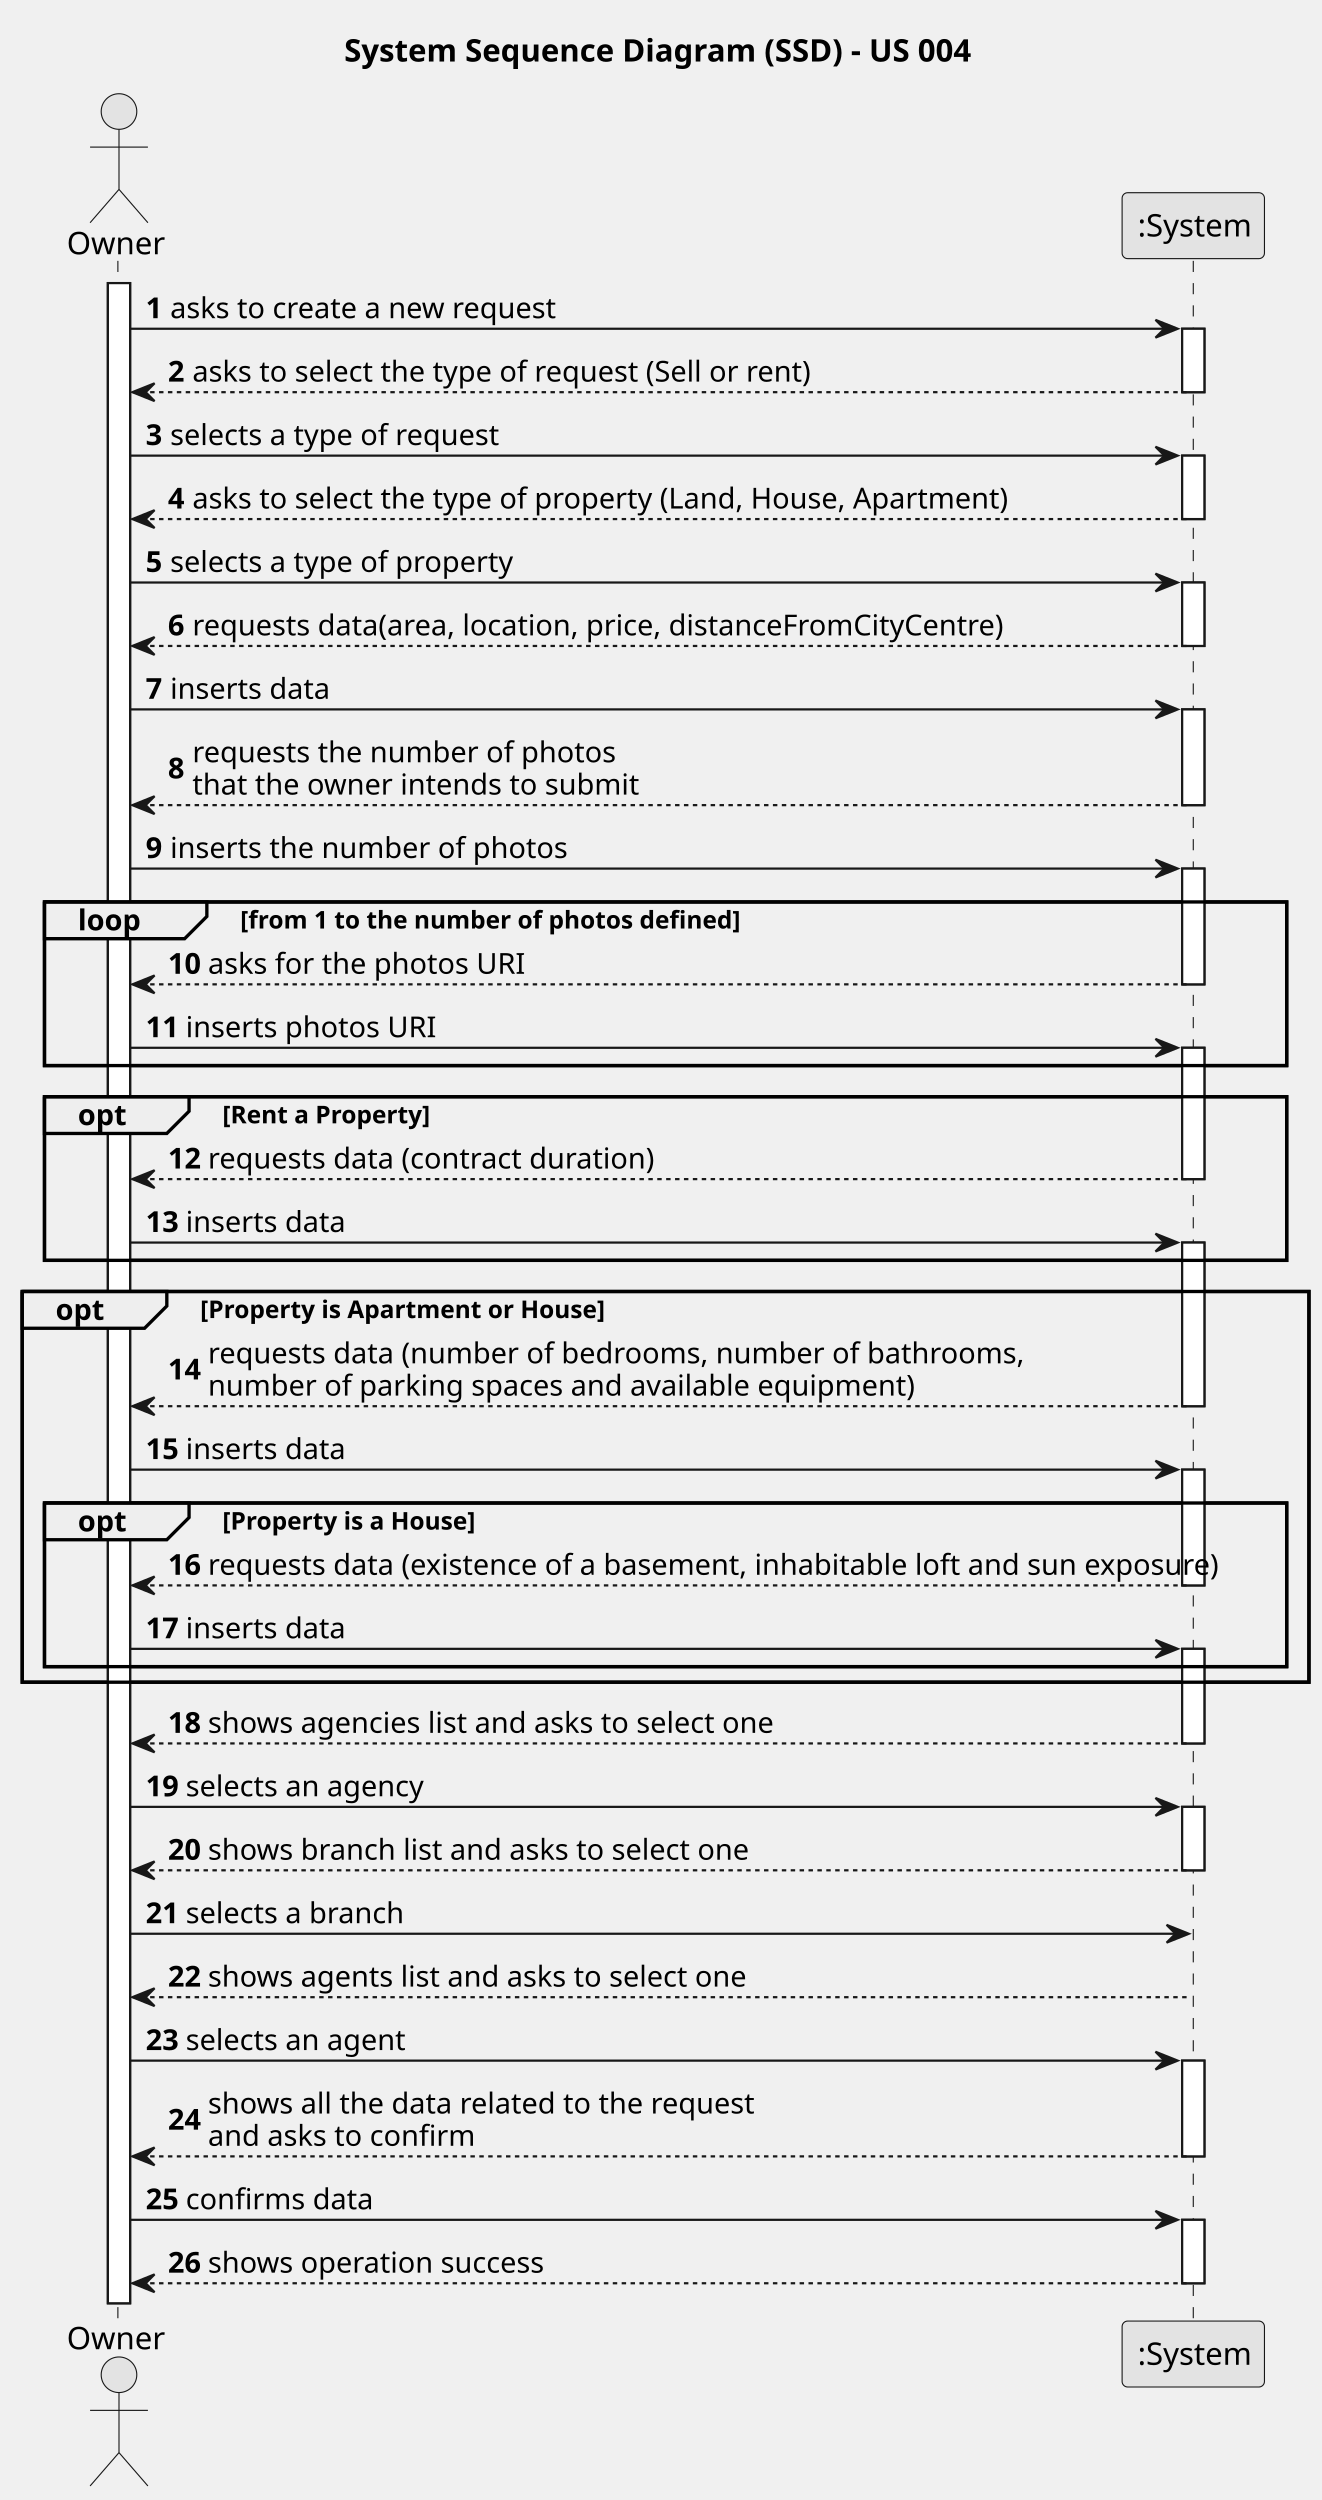
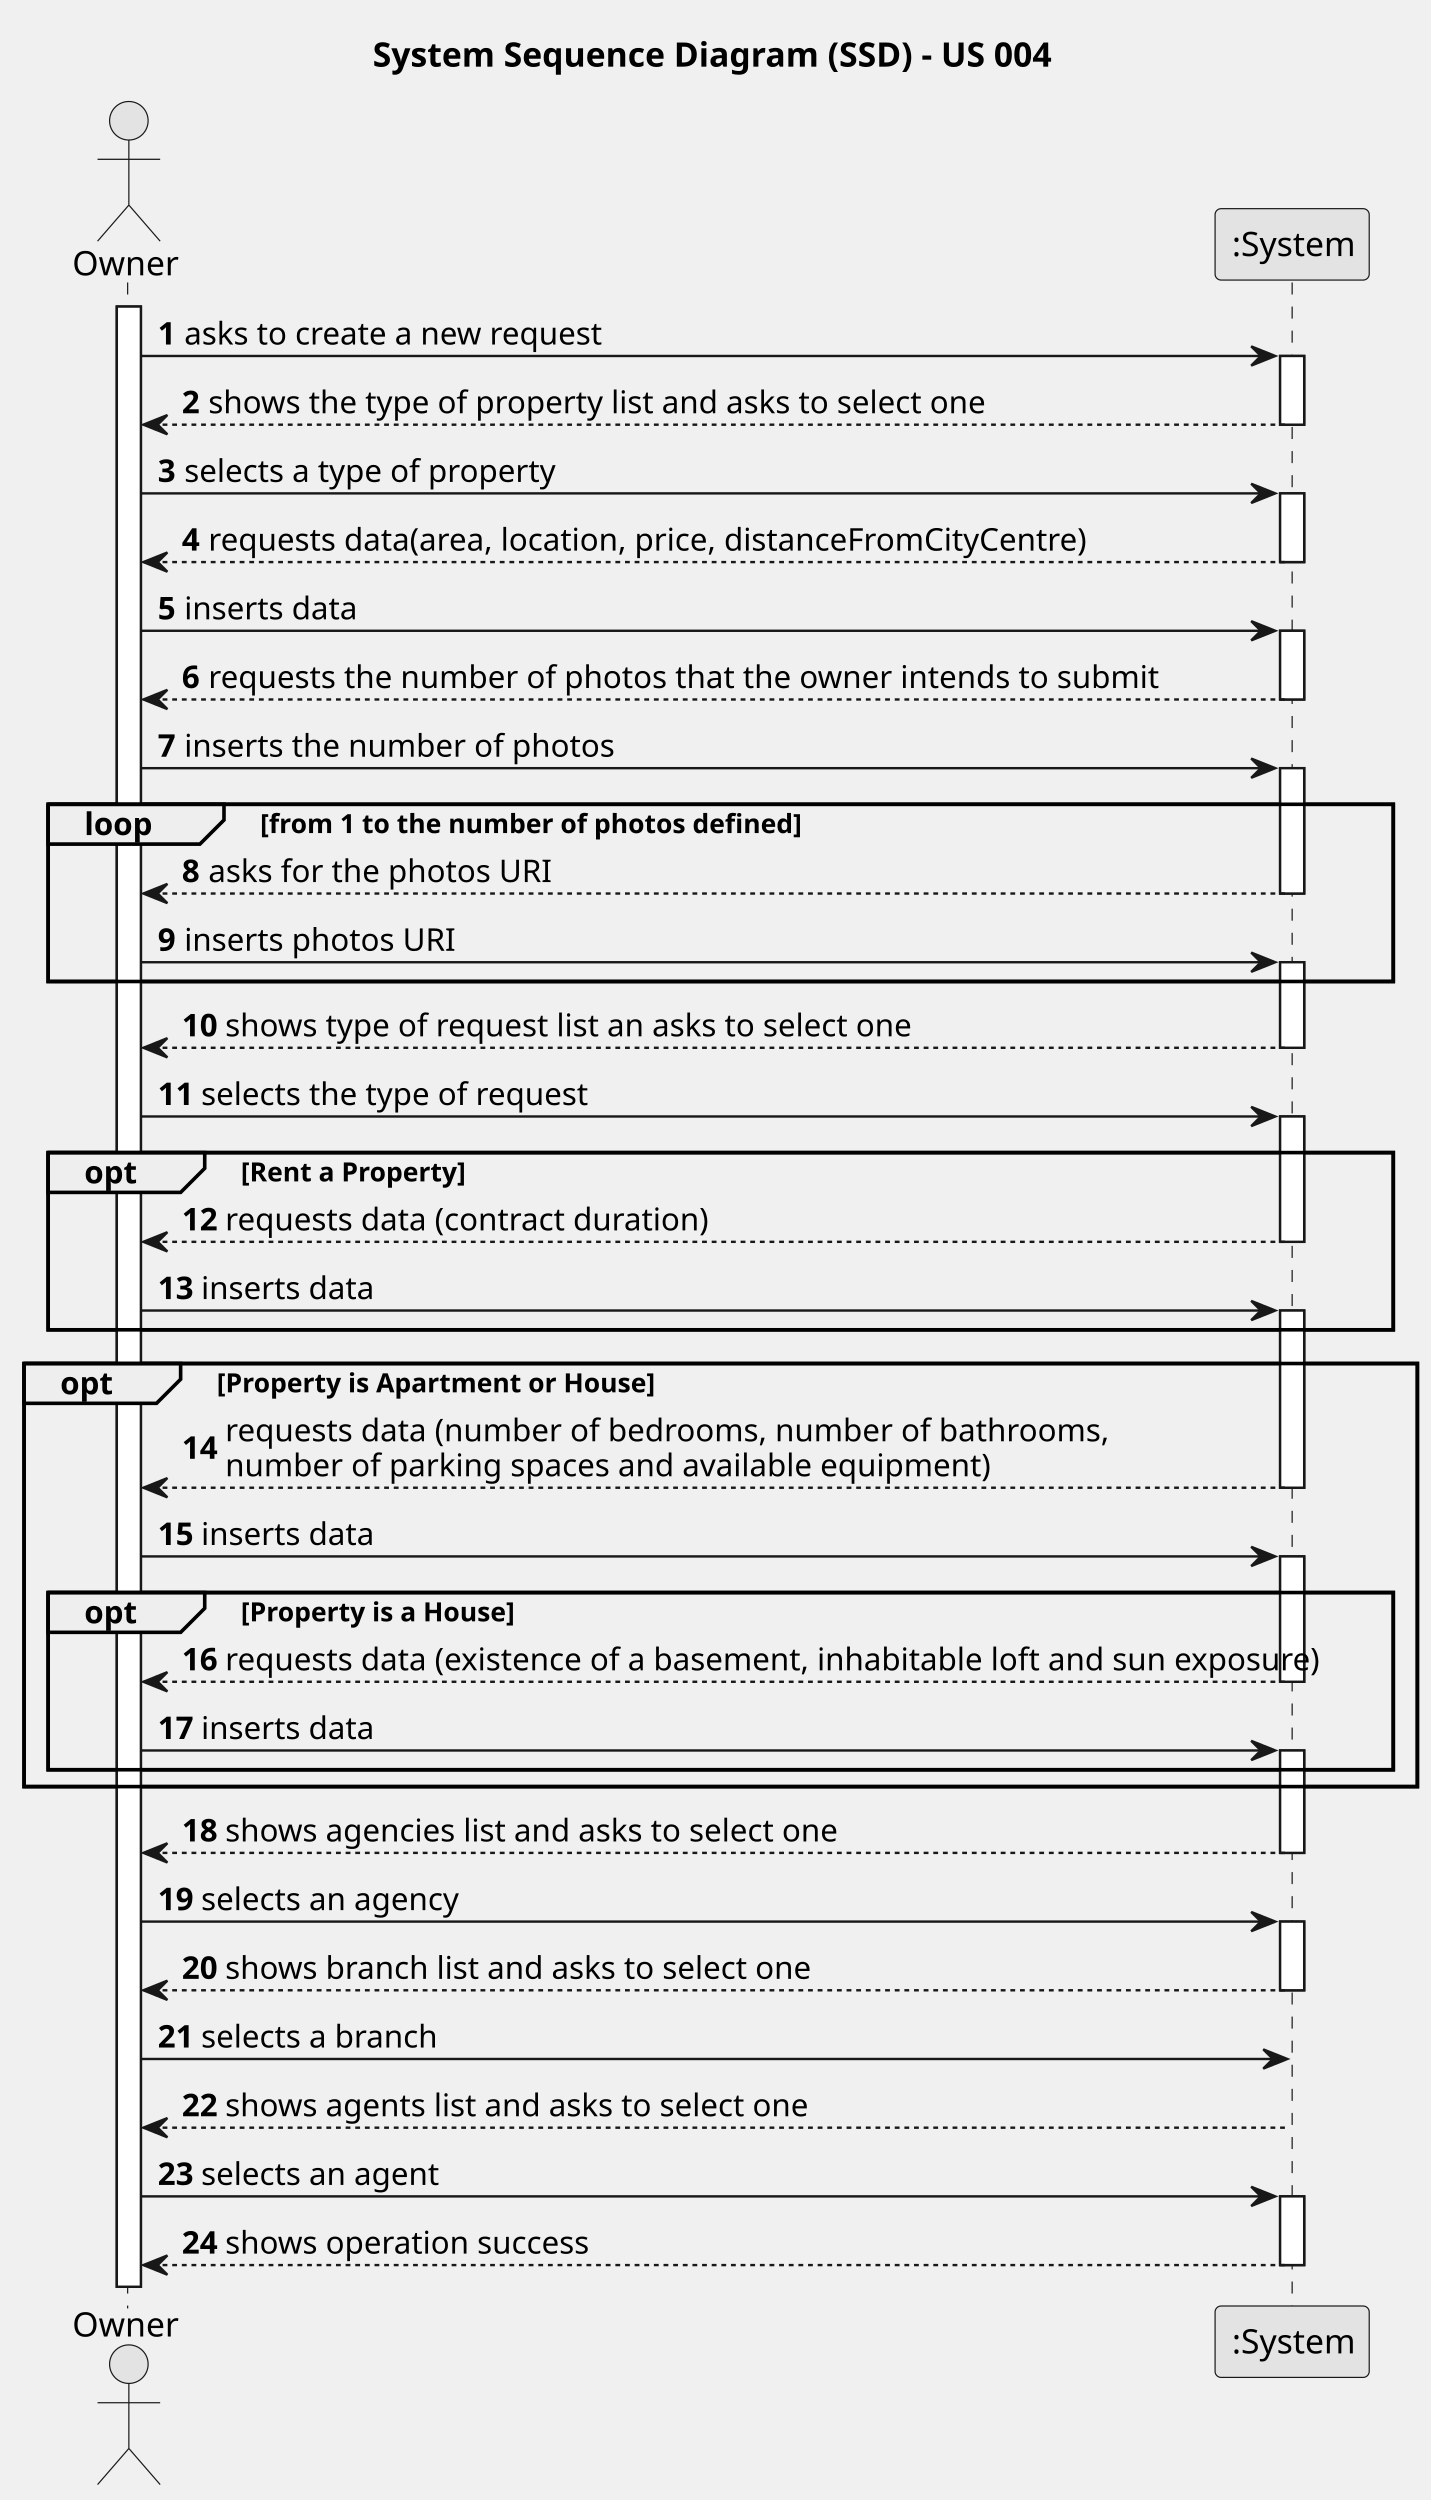
- <svg xmlns="http://www.w3.org/2000/svg" contentStyleType="text/css" height="1124px" preserveAspectRatio="none" style="width:594px;height:1124px;background:#FFFFFF;" version="1.1" viewBox="0 0 594 1124" width="594px" zoomAndPan="magnify">
+ <svg xmlns="http://www.w3.org/2000/svg" contentStyleType="text/css" height="1038px" preserveAspectRatio="none" style="width:594px;height:1038px;background:#FFFFFF;" version="1.1" viewBox="0 0 594 1038" width="594px" zoomAndPan="magnify">
  <defs />
  <g>
    <text fill="#000000" font-family="sans-serif" font-size="14" font-weight="bold" lengthAdjust="spacing" textLength="288" x="154.75" y="27.674">System Sequence Diagram (SSD) - US 004</text>
-     <rect fill="#FFFFFF" height="908.273" style="stroke:#181818;stroke-width:1.0;" width="10" x="48.5" y="127.281" />
+     <rect fill="#FFFFFF" height="822.18" style="stroke:#181818;stroke-width:1.0;" width="10" x="48.5" y="127.281" />
    <rect fill="#FFFFFF" height="28.523" style="stroke:#181818;stroke-width:1.0;" width="10" x="531.5" y="147.805" />
    <rect fill="#FFFFFF" height="28.523" style="stroke:#181818;stroke-width:1.0;" width="10" x="531.5" y="204.852" />
    <rect fill="#FFFFFF" height="28.523" style="stroke:#181818;stroke-width:1.0;" width="10" x="531.5" y="261.898" />
-     <rect fill="#FFFFFF" height="43.047" style="stroke:#181818;stroke-width:1.0;" width="10" x="531.5" y="318.945" />
-     <rect fill="#FFFFFF" height="52.047" style="stroke:#181818;stroke-width:1.0;" width="10" x="531.5" y="390.516" />
-     <rect fill="#FFFFFF" height="59.047" style="stroke:#181818;stroke-width:1.0;" width="10" x="531.5" y="471.086" />
-     <rect fill="#FFFFFF" height="73.57" style="stroke:#181818;stroke-width:1.0;" width="10" x="531.5" y="558.656" />
-     <rect fill="#FFFFFF" height="52.047" style="stroke:#181818;stroke-width:1.0;" width="10" x="531.5" y="660.75" />
-     <rect fill="#FFFFFF" height="42.523" style="stroke:#181818;stroke-width:1.0;" width="10" x="531.5" y="741.32" />
-     <rect fill="#FFFFFF" height="28.523" style="stroke:#181818;stroke-width:1.0;" width="10" x="531.5" y="812.367" />
-     <rect fill="#FFFFFF" height="43.047" style="stroke:#181818;stroke-width:1.0;" width="10" x="531.5" y="926.461" />
-     <rect fill="#FFFFFF" height="28.523" style="stroke:#181818;stroke-width:1.0;" width="10" x="531.5" y="998.031" />
-     <rect fill="none" height="73.57" style="stroke:#000000;stroke-width:1.5;" width="558.5" x="20" y="405.516" />
-     <rect fill="none" height="73.57" style="stroke:#000000;stroke-width:1.5;" width="558.5" x="20" y="493.086" />
-     <rect fill="none" height="175.664" style="stroke:#000000;stroke-width:1.5;" width="578.5" x="10" y="580.656" />
-     <rect fill="none" height="73.57" style="stroke:#000000;stroke-width:1.5;" width="558.5" x="20" y="675.75" />
-     <line style="stroke:#181818;stroke-width:0.5;stroke-dasharray:5.0,5.0;" x1="53" x2="53" y1="117.281" y2="1044.555" />
-     <line style="stroke:#181818;stroke-width:0.5;stroke-dasharray:5.0,5.0;" x1="536.5" x2="536.5" y1="117.281" y2="1044.555" />
+     <rect fill="#FFFFFF" height="52.047" style="stroke:#181818;stroke-width:1.0;" width="10" x="531.5" y="318.945" />
+     <rect fill="#FFFFFF" height="35.523" style="stroke:#181818;stroke-width:1.0;" width="10" x="531.5" y="399.516" />
+     <rect fill="#FFFFFF" height="52.047" style="stroke:#181818;stroke-width:1.0;" width="10" x="531.5" y="463.562" />
+     <rect fill="#FFFFFF" height="73.57" style="stroke:#181818;stroke-width:1.0;" width="10" x="531.5" y="544.133" />
+     <rect fill="#FFFFFF" height="52.047" style="stroke:#181818;stroke-width:1.0;" width="10" x="531.5" y="646.227" />
+     <rect fill="#FFFFFF" height="42.523" style="stroke:#181818;stroke-width:1.0;" width="10" x="531.5" y="726.797" />
+     <rect fill="#FFFFFF" height="28.523" style="stroke:#181818;stroke-width:1.0;" width="10" x="531.5" y="797.844" />
+     <rect fill="#FFFFFF" height="28.523" style="stroke:#181818;stroke-width:1.0;" width="10" x="531.5" y="911.938" />
+     <rect fill="none" height="73.57" style="stroke:#000000;stroke-width:1.5;" width="558.5" x="20" y="333.945" />
+     <rect fill="none" height="73.57" style="stroke:#000000;stroke-width:1.5;" width="558.5" x="20" y="478.562" />
+     <rect fill="none" height="175.664" style="stroke:#000000;stroke-width:1.5;" width="578.5" x="10" y="566.133" />
+     <rect fill="none" height="73.57" style="stroke:#000000;stroke-width:1.5;" width="558.5" x="20" y="661.227" />
+     <line style="stroke:#181818;stroke-width:0.5;stroke-dasharray:5.0,5.0;" x1="53" x2="53" y1="117.281" y2="958.461" />
+     <line style="stroke:#181818;stroke-width:0.5;stroke-dasharray:5.0,5.0;" x1="536.5" x2="536.5" y1="117.281" y2="958.461" />
    <text fill="#000000" font-family="sans-serif" font-size="14" lengthAdjust="spacing" textLength="41" x="30" y="114.314">Owner</text>
    <ellipse cx="53.5" cy="50.141" fill="#E3E3E3" rx="8" ry="8" style="stroke:#181818;stroke-width:0.5;" />
    <path d="M53.5,58.141 L53.5,85.141 M40.5,66.141 L66.5,66.141 M53.5,85.141 L40.5,100.141 M53.5,85.141 L66.5,100.141 " fill="none" style="stroke:#181818;stroke-width:0.5;" />
-     <text fill="#000000" font-family="sans-serif" font-size="14" lengthAdjust="spacing" textLength="41" x="30" y="1056.228">Owner</text>
-     <ellipse cx="53.5" cy="1067.695" fill="#E3E3E3" rx="8" ry="8" style="stroke:#181818;stroke-width:0.5;" />
-     <path d="M53.5,1075.695 L53.5,1102.695 M40.5,1083.695 L66.5,1083.695 M53.5,1102.695 L40.5,1117.695 M53.5,1102.695 L66.5,1117.695 " fill="none" style="stroke:#181818;stroke-width:0.5;" />
+     <text fill="#000000" font-family="sans-serif" font-size="14" lengthAdjust="spacing" textLength="41" x="30" y="970.135">Owner</text>
+     <ellipse cx="53.5" cy="981.602" fill="#E3E3E3" rx="8" ry="8" style="stroke:#181818;stroke-width:0.5;" />
+     <path d="M53.5,989.602 L53.5,1016.602 M40.5,997.602 L66.5,997.602 M53.5,1016.602 L40.5,1031.602 M53.5,1016.602 L66.5,1031.602 " fill="none" style="stroke:#181818;stroke-width:0.5;" />
    <rect fill="#E3E3E3" height="29.641" rx="2.5" ry="2.5" style="stroke:#181818;stroke-width:0.5;" width="64" x="504.5" y="86.641" />
    <text fill="#000000" font-family="sans-serif" font-size="14" lengthAdjust="spacing" textLength="50" x="511.5" y="106.314">:System</text>
-     <rect fill="#E3E3E3" height="29.641" rx="2.5" ry="2.5" style="stroke:#181818;stroke-width:0.5;" width="64" x="504.5" y="1043.555" />
-     <text fill="#000000" font-family="sans-serif" font-size="14" lengthAdjust="spacing" textLength="50" x="511.5" y="1063.228">:System</text>
-     <rect fill="#FFFFFF" height="908.273" style="stroke:#181818;stroke-width:1.0;" width="10" x="48.5" y="127.281" />
+     <rect fill="#E3E3E3" height="29.641" rx="2.5" ry="2.5" style="stroke:#181818;stroke-width:0.5;" width="64" x="504.5" y="957.461" />
+     <text fill="#000000" font-family="sans-serif" font-size="14" lengthAdjust="spacing" textLength="50" x="511.5" y="977.135">:System</text>
+     <rect fill="#FFFFFF" height="822.18" style="stroke:#181818;stroke-width:1.0;" width="10" x="48.5" y="127.281" />
    <rect fill="#FFFFFF" height="28.523" style="stroke:#181818;stroke-width:1.0;" width="10" x="531.5" y="147.805" />
    <rect fill="#FFFFFF" height="28.523" style="stroke:#181818;stroke-width:1.0;" width="10" x="531.5" y="204.852" />
    <rect fill="#FFFFFF" height="28.523" style="stroke:#181818;stroke-width:1.0;" width="10" x="531.5" y="261.898" />
-     <rect fill="#FFFFFF" height="43.047" style="stroke:#181818;stroke-width:1.0;" width="10" x="531.5" y="318.945" />
-     <rect fill="#FFFFFF" height="52.047" style="stroke:#181818;stroke-width:1.0;" width="10" x="531.5" y="390.516" />
-     <rect fill="#FFFFFF" height="59.047" style="stroke:#181818;stroke-width:1.0;" width="10" x="531.5" y="471.086" />
-     <rect fill="#FFFFFF" height="73.57" style="stroke:#181818;stroke-width:1.0;" width="10" x="531.5" y="558.656" />
-     <rect fill="#FFFFFF" height="52.047" style="stroke:#181818;stroke-width:1.0;" width="10" x="531.5" y="660.75" />
-     <rect fill="#FFFFFF" height="42.523" style="stroke:#181818;stroke-width:1.0;" width="10" x="531.5" y="741.32" />
-     <rect fill="#FFFFFF" height="28.523" style="stroke:#181818;stroke-width:1.0;" width="10" x="531.5" y="812.367" />
-     <rect fill="#FFFFFF" height="43.047" style="stroke:#181818;stroke-width:1.0;" width="10" x="531.5" y="926.461" />
-     <rect fill="#FFFFFF" height="28.523" style="stroke:#181818;stroke-width:1.0;" width="10" x="531.5" y="998.031" />
+     <rect fill="#FFFFFF" height="52.047" style="stroke:#181818;stroke-width:1.0;" width="10" x="531.5" y="318.945" />
+     <rect fill="#FFFFFF" height="35.523" style="stroke:#181818;stroke-width:1.0;" width="10" x="531.5" y="399.516" />
+     <rect fill="#FFFFFF" height="52.047" style="stroke:#181818;stroke-width:1.0;" width="10" x="531.5" y="463.562" />
+     <rect fill="#FFFFFF" height="73.57" style="stroke:#181818;stroke-width:1.0;" width="10" x="531.5" y="544.133" />
+     <rect fill="#FFFFFF" height="52.047" style="stroke:#181818;stroke-width:1.0;" width="10" x="531.5" y="646.227" />
+     <rect fill="#FFFFFF" height="42.523" style="stroke:#181818;stroke-width:1.0;" width="10" x="531.5" y="726.797" />
+     <rect fill="#FFFFFF" height="28.523" style="stroke:#181818;stroke-width:1.0;" width="10" x="531.5" y="797.844" />
+     <rect fill="#FFFFFF" height="28.523" style="stroke:#181818;stroke-width:1.0;" width="10" x="531.5" y="911.938" />
    <polygon fill="#181818" points="519.5,143.805,529.5,147.805,519.5,151.805,523.5,147.805" style="stroke:#181818;stroke-width:1.0;" />
    <line style="stroke:#181818;stroke-width:1.0;" x1="58.5" x2="525.5" y1="147.805" y2="147.805" />
    <text fill="#000000" font-family="sans-serif" font-size="13" font-weight="bold" lengthAdjust="spacing" textLength="7" x="65.5" y="143.05">1</text>
    <text fill="#000000" font-family="sans-serif" font-size="13" lengthAdjust="spacing" textLength="168" x="76.5" y="143.05">asks to create a new request</text>
    <polygon fill="#181818" points="69.5,172.328,59.5,176.328,69.5,180.328,65.5,176.328" style="stroke:#181818;stroke-width:1.0;" />
    <line style="stroke:#181818;stroke-width:1.0;stroke-dasharray:2.0,2.0;" x1="63.5" x2="535.5" y1="176.328" y2="176.328" />
    <text fill="#000000" font-family="sans-serif" font-size="13" font-weight="bold" lengthAdjust="spacing" textLength="7" x="75.5" y="171.573">2</text>
-     <text fill="#000000" font-family="sans-serif" font-size="13" lengthAdjust="spacing" textLength="269" x="86.5" y="171.573">asks to select the type of request (Sell or rent)</text>
+     <text fill="#000000" font-family="sans-serif" font-size="13" lengthAdjust="spacing" textLength="310" x="86.5" y="171.573">shows the type of property list and asks to select one</text>
    <polygon fill="#181818" points="519.5,200.852,529.5,204.852,519.5,208.852,523.5,204.852" style="stroke:#181818;stroke-width:1.0;" />
    <line style="stroke:#181818;stroke-width:1.0;" x1="58.5" x2="525.5" y1="204.852" y2="204.852" />
    <text fill="#000000" font-family="sans-serif" font-size="13" font-weight="bold" lengthAdjust="spacing" textLength="7" x="65.5" y="200.097">3</text>
-     <text fill="#000000" font-family="sans-serif" font-size="13" lengthAdjust="spacing" textLength="143" x="76.5" y="200.097">selects a type of request</text>
+     <text fill="#000000" font-family="sans-serif" font-size="13" lengthAdjust="spacing" textLength="147" x="76.5" y="200.097">selects a type of property</text>
    <polygon fill="#181818" points="69.5,229.375,59.5,233.375,69.5,237.375,65.5,233.375" style="stroke:#181818;stroke-width:1.0;" />
    <line style="stroke:#181818;stroke-width:1.0;stroke-dasharray:2.0,2.0;" x1="63.5" x2="535.5" y1="233.375" y2="233.375" />
    <text fill="#000000" font-family="sans-serif" font-size="13" font-weight="bold" lengthAdjust="spacing" textLength="7" x="75.5" y="228.62">4</text>
-     <text fill="#000000" font-family="sans-serif" font-size="13" lengthAdjust="spacing" textLength="351" x="86.5" y="228.62">asks to select the type of property (Land, House, Apartment)</text>
+     <text fill="#000000" font-family="sans-serif" font-size="13" lengthAdjust="spacing" textLength="349" x="86.5" y="228.62">requests data(area, location, price, distanceFromCityCentre)</text>
    <polygon fill="#181818" points="519.5,257.898,529.5,261.898,519.5,265.898,523.5,261.898" style="stroke:#181818;stroke-width:1.0;" />
    <line style="stroke:#181818;stroke-width:1.0;" x1="58.5" x2="525.5" y1="261.898" y2="261.898" />
    <text fill="#000000" font-family="sans-serif" font-size="13" font-weight="bold" lengthAdjust="spacing" textLength="7" x="65.5" y="257.144">5</text>
-     <text fill="#000000" font-family="sans-serif" font-size="13" lengthAdjust="spacing" textLength="147" x="76.5" y="257.144">selects a type of property</text>
+     <text fill="#000000" font-family="sans-serif" font-size="13" lengthAdjust="spacing" textLength="68" x="76.5" y="257.144">inserts data</text>
    <polygon fill="#181818" points="69.5,286.422,59.5,290.422,69.5,294.422,65.5,290.422" style="stroke:#181818;stroke-width:1.0;" />
    <line style="stroke:#181818;stroke-width:1.0;stroke-dasharray:2.0,2.0;" x1="63.5" x2="535.5" y1="290.422" y2="290.422" />
    <text fill="#000000" font-family="sans-serif" font-size="13" font-weight="bold" lengthAdjust="spacing" textLength="7" x="75.5" y="285.667">6</text>
-     <text fill="#000000" font-family="sans-serif" font-size="13" lengthAdjust="spacing" textLength="349" x="86.5" y="285.667">requests data(area, location, price, distanceFromCityCentre)</text>
+     <text fill="#000000" font-family="sans-serif" font-size="13" lengthAdjust="spacing" textLength="366" x="86.5" y="285.667">requests the number of photos that the owner intends to submit</text>
    <polygon fill="#181818" points="519.5,314.945,529.5,318.945,519.5,322.945,523.5,318.945" style="stroke:#181818;stroke-width:1.0;" />
    <line style="stroke:#181818;stroke-width:1.0;" x1="58.5" x2="525.5" y1="318.945" y2="318.945" />
    <text fill="#000000" font-family="sans-serif" font-size="13" font-weight="bold" lengthAdjust="spacing" textLength="7" x="65.5" y="314.19">7</text>
-     <text fill="#000000" font-family="sans-serif" font-size="13" lengthAdjust="spacing" textLength="68" x="76.5" y="314.19">inserts data</text>
-     <polygon fill="#181818" points="69.5,357.992,59.5,361.992,69.5,365.992,65.5,361.992" style="stroke:#181818;stroke-width:1.0;" />
-     <line style="stroke:#181818;stroke-width:1.0;stroke-dasharray:2.0,2.0;" x1="63.5" x2="535.5" y1="361.992" y2="361.992" />
-     <text fill="#000000" font-family="sans-serif" font-size="13" font-weight="bold" lengthAdjust="spacing" textLength="7" x="75.5" y="349.976">8</text>
-     <text fill="#000000" font-family="sans-serif" font-size="13" lengthAdjust="spacing" textLength="176" x="86.5" y="342.714">requests the number of photos</text>
-     <text fill="#000000" font-family="sans-serif" font-size="13" lengthAdjust="spacing" textLength="186" x="86.5" y="357.237">that the owner intends to submit</text>
-     <polygon fill="#181818" points="519.5,386.516,529.5,390.516,519.5,394.516,523.5,390.516" style="stroke:#181818;stroke-width:1.0;" />
-     <line style="stroke:#181818;stroke-width:1.0;" x1="58.5" x2="525.5" y1="390.516" y2="390.516" />
-     <text fill="#000000" font-family="sans-serif" font-size="13" font-weight="bold" lengthAdjust="spacing" textLength="7" x="65.5" y="385.761">9</text>
-     <text fill="#000000" font-family="sans-serif" font-size="13" lengthAdjust="spacing" textLength="165" x="76.5" y="385.761">inserts the number of photos</text>
-     <path d="M20,405.516 L93,405.516 L93,412.039 L83,422.039 L20,422.039 L20,405.516 " fill="#EEEEEE" style="stroke:#000000;stroke-width:1.5;" />
-     <rect fill="none" height="73.57" style="stroke:#000000;stroke-width:1.5;" width="558.5" x="20" y="405.516" />
-     <text fill="#000000" font-family="sans-serif" font-size="13" font-weight="bold" lengthAdjust="spacing" textLength="28" x="35" y="418.284">loop</text>
-     <text fill="#000000" font-family="sans-serif" font-size="11" font-weight="bold" lengthAdjust="spacing" textLength="227" x="108" y="417.474">[from 1 to the number of photos defined]</text>
-     <polygon fill="#181818" points="69.5,438.562,59.5,442.562,69.5,446.562,65.5,442.562" style="stroke:#181818;stroke-width:1.0;" />
-     <line style="stroke:#181818;stroke-width:1.0;stroke-dasharray:2.0,2.0;" x1="63.5" x2="535.5" y1="442.562" y2="442.562" />
-     <text fill="#000000" font-family="sans-serif" font-size="13" font-weight="bold" lengthAdjust="spacing" textLength="14" x="75.5" y="437.808">10</text>
-     <text fill="#000000" font-family="sans-serif" font-size="13" lengthAdjust="spacing" textLength="136" x="93.5" y="437.808">asks for the photos URI</text>
-     <polygon fill="#181818" points="519.5,467.086,529.5,471.086,519.5,475.086,523.5,471.086" style="stroke:#181818;stroke-width:1.0;" />
-     <line style="stroke:#181818;stroke-width:1.0;" x1="58.5" x2="525.5" y1="471.086" y2="471.086" />
-     <text fill="#000000" font-family="sans-serif" font-size="13" font-weight="bold" lengthAdjust="spacing" textLength="14" x="65.5" y="466.331">11</text>
-     <text fill="#000000" font-family="sans-serif" font-size="13" lengthAdjust="spacing" textLength="107" x="83.5" y="466.331">inserts photos URI</text>
-     <path d="M20,493.086 L85,493.086 L85,499.609 L75,509.609 L20,509.609 L20,493.086 " fill="#EEEEEE" style="stroke:#000000;stroke-width:1.5;" />
-     <rect fill="none" height="73.57" style="stroke:#000000;stroke-width:1.5;" width="558.5" x="20" y="493.086" />
-     <text fill="#000000" font-family="sans-serif" font-size="13" font-weight="bold" lengthAdjust="spacing" textLength="20" x="35" y="505.854">opt</text>
-     <text fill="#000000" font-family="sans-serif" font-size="11" font-weight="bold" lengthAdjust="spacing" textLength="93" x="100" y="505.044">[Rent a Property]</text>
-     <polygon fill="#181818" points="69.5,526.133,59.5,530.133,69.5,534.133,65.5,530.133" style="stroke:#181818;stroke-width:1.0;" />
-     <line style="stroke:#181818;stroke-width:1.0;stroke-dasharray:2.0,2.0;" x1="63.5" x2="535.5" y1="530.133" y2="530.133" />
-     <text fill="#000000" font-family="sans-serif" font-size="13" font-weight="bold" lengthAdjust="spacing" textLength="14" x="75.5" y="525.378">12</text>
-     <text fill="#000000" font-family="sans-serif" font-size="13" lengthAdjust="spacing" textLength="188" x="93.5" y="525.378">requests data (contract duration)</text>
-     <polygon fill="#181818" points="519.5,554.656,529.5,558.656,519.5,562.656,523.5,558.656" style="stroke:#181818;stroke-width:1.0;" />
-     <line style="stroke:#181818;stroke-width:1.0;" x1="58.5" x2="525.5" y1="558.656" y2="558.656" />
-     <text fill="#000000" font-family="sans-serif" font-size="13" font-weight="bold" lengthAdjust="spacing" textLength="14" x="65.5" y="553.901">13</text>
-     <text fill="#000000" font-family="sans-serif" font-size="13" lengthAdjust="spacing" textLength="68" x="83.5" y="553.901">inserts data</text>
-     <path d="M10,580.656 L75,580.656 L75,587.18 L65,597.18 L10,597.18 L10,580.656 " fill="#EEEEEE" style="stroke:#000000;stroke-width:1.5;" />
-     <rect fill="none" height="175.664" style="stroke:#000000;stroke-width:1.5;" width="578.5" x="10" y="580.656" />
-     <text fill="#000000" font-family="sans-serif" font-size="13" font-weight="bold" lengthAdjust="spacing" textLength="20" x="25" y="593.425">opt</text>
-     <text fill="#000000" font-family="sans-serif" font-size="11" font-weight="bold" lengthAdjust="spacing" textLength="184" x="90" y="592.614">[Property is Apartment or House]</text>
-     <polygon fill="#181818" points="69.5,628.227,59.5,632.227,69.5,636.227,65.5,632.227" style="stroke:#181818;stroke-width:1.0;" />
-     <line style="stroke:#181818;stroke-width:1.0;stroke-dasharray:2.0,2.0;" x1="63.5" x2="535.5" y1="632.227" y2="632.227" />
-     <text fill="#000000" font-family="sans-serif" font-size="13" font-weight="bold" lengthAdjust="spacing" textLength="14" x="75.5" y="620.21">14</text>
-     <text fill="#000000" font-family="sans-serif" font-size="13" lengthAdjust="spacing" textLength="339" x="93.5" y="612.948">requests data (number of bedrooms, number of bathrooms,</text>
-     <text fill="#000000" font-family="sans-serif" font-size="13" lengthAdjust="spacing" textLength="295" x="93.5" y="627.472">number of parking spaces and available equipment)</text>
-     <polygon fill="#181818" points="519.5,656.75,529.5,660.75,519.5,664.75,523.5,660.75" style="stroke:#181818;stroke-width:1.0;" />
-     <line style="stroke:#181818;stroke-width:1.0;" x1="58.5" x2="525.5" y1="660.75" y2="660.75" />
-     <text fill="#000000" font-family="sans-serif" font-size="13" font-weight="bold" lengthAdjust="spacing" textLength="14" x="65.5" y="655.995">15</text>
-     <text fill="#000000" font-family="sans-serif" font-size="13" lengthAdjust="spacing" textLength="68" x="83.5" y="655.995">inserts data</text>
-     <path d="M20,675.75 L85,675.75 L85,682.273 L75,692.273 L20,692.273 L20,675.75 " fill="#EEEEEE" style="stroke:#000000;stroke-width:1.5;" />
-     <rect fill="none" height="73.57" style="stroke:#000000;stroke-width:1.5;" width="558.5" x="20" y="675.75" />
-     <text fill="#000000" font-family="sans-serif" font-size="13" font-weight="bold" lengthAdjust="spacing" textLength="20" x="35" y="688.519">opt</text>
-     <text fill="#000000" font-family="sans-serif" font-size="11" font-weight="bold" lengthAdjust="spacing" textLength="116" x="100" y="687.708">[Property is a House]</text>
-     <polygon fill="#181818" points="69.5,708.797,59.5,712.797,69.5,716.797,65.5,712.797" style="stroke:#181818;stroke-width:1.0;" />
-     <line style="stroke:#181818;stroke-width:1.0;stroke-dasharray:2.0,2.0;" x1="63.5" x2="535.5" y1="712.797" y2="712.797" />
-     <text fill="#000000" font-family="sans-serif" font-size="13" font-weight="bold" lengthAdjust="spacing" textLength="14" x="75.5" y="708.042">16</text>
-     <text fill="#000000" font-family="sans-serif" font-size="13" lengthAdjust="spacing" textLength="431" x="93.5" y="708.042">requests data (existence of a basement, inhabitable loft and sun exposure)</text>
-     <polygon fill="#181818" points="519.5,737.32,529.5,741.32,519.5,745.32,523.5,741.32" style="stroke:#181818;stroke-width:1.0;" />
-     <line style="stroke:#181818;stroke-width:1.0;" x1="58.5" x2="525.5" y1="741.32" y2="741.32" />
-     <text fill="#000000" font-family="sans-serif" font-size="13" font-weight="bold" lengthAdjust="spacing" textLength="14" x="65.5" y="736.565">17</text>
-     <text fill="#000000" font-family="sans-serif" font-size="13" lengthAdjust="spacing" textLength="68" x="83.5" y="736.565">inserts data</text>
-     <polygon fill="#181818" points="69.5,779.844,59.5,783.844,69.5,787.844,65.5,783.844" style="stroke:#181818;stroke-width:1.0;" />
-     <line style="stroke:#181818;stroke-width:1.0;stroke-dasharray:2.0,2.0;" x1="63.5" x2="535.5" y1="783.844" y2="783.844" />
-     <text fill="#000000" font-family="sans-serif" font-size="13" font-weight="bold" lengthAdjust="spacing" textLength="14" x="75.5" y="779.089">18</text>
-     <text fill="#000000" font-family="sans-serif" font-size="13" lengthAdjust="spacing" textLength="250" x="93.5" y="779.089">shows agencies list and asks to select one</text>
-     <polygon fill="#181818" points="519.5,808.367,529.5,812.367,519.5,816.367,523.5,812.367" style="stroke:#181818;stroke-width:1.0;" />
-     <line style="stroke:#181818;stroke-width:1.0;" x1="58.5" x2="525.5" y1="812.367" y2="812.367" />
-     <text fill="#000000" font-family="sans-serif" font-size="13" font-weight="bold" lengthAdjust="spacing" textLength="14" x="65.5" y="807.612">19</text>
-     <text fill="#000000" font-family="sans-serif" font-size="13" lengthAdjust="spacing" textLength="106" x="83.5" y="807.612">selects an agency</text>
-     <polygon fill="#181818" points="69.5,836.891,59.5,840.891,69.5,844.891,65.5,840.891" style="stroke:#181818;stroke-width:1.0;" />
-     <line style="stroke:#181818;stroke-width:1.0;stroke-dasharray:2.0,2.0;" x1="63.5" x2="535.5" y1="840.891" y2="840.891" />
-     <text fill="#000000" font-family="sans-serif" font-size="13" font-weight="bold" lengthAdjust="spacing" textLength="14" x="75.5" y="836.136">20</text>
-     <text fill="#000000" font-family="sans-serif" font-size="13" lengthAdjust="spacing" textLength="237" x="93.5" y="836.136">shows branch list and asks to select one</text>
-     <polygon fill="#181818" points="524.5,865.414,534.5,869.414,524.5,873.414,528.5,869.414" style="stroke:#181818;stroke-width:1.0;" />
-     <line style="stroke:#181818;stroke-width:1.0;" x1="58.5" x2="530.5" y1="869.414" y2="869.414" />
-     <text fill="#000000" font-family="sans-serif" font-size="13" font-weight="bold" lengthAdjust="spacing" textLength="14" x="65.5" y="864.659">21</text>
-     <text fill="#000000" font-family="sans-serif" font-size="13" lengthAdjust="spacing" textLength="96" x="83.5" y="864.659">selects a branch</text>
-     <polygon fill="#181818" points="69.5,893.938,59.5,897.938,69.5,901.938,65.5,897.938" style="stroke:#181818;stroke-width:1.0;" />
-     <line style="stroke:#181818;stroke-width:1.0;stroke-dasharray:2.0,2.0;" x1="63.5" x2="535.5" y1="897.938" y2="897.938" />
-     <text fill="#000000" font-family="sans-serif" font-size="13" font-weight="bold" lengthAdjust="spacing" textLength="14" x="75.5" y="893.183">22</text>
-     <text fill="#000000" font-family="sans-serif" font-size="13" lengthAdjust="spacing" textLength="237" x="93.5" y="893.183">shows agents list and asks to select one</text>
-     <polygon fill="#181818" points="519.5,922.461,529.5,926.461,519.5,930.461,523.5,926.461" style="stroke:#181818;stroke-width:1.0;" />
-     <line style="stroke:#181818;stroke-width:1.0;" x1="58.5" x2="525.5" y1="926.461" y2="926.461" />
-     <text fill="#000000" font-family="sans-serif" font-size="13" font-weight="bold" lengthAdjust="spacing" textLength="14" x="65.5" y="921.706">23</text>
-     <text fill="#000000" font-family="sans-serif" font-size="13" lengthAdjust="spacing" textLength="96" x="83.5" y="921.706">selects an agent</text>
-     <polygon fill="#181818" points="69.5,965.508,59.5,969.508,69.5,973.508,65.5,969.508" style="stroke:#181818;stroke-width:1.0;" />
-     <line style="stroke:#181818;stroke-width:1.0;stroke-dasharray:2.0,2.0;" x1="63.5" x2="535.5" y1="969.508" y2="969.508" />
-     <text fill="#000000" font-family="sans-serif" font-size="13" font-weight="bold" lengthAdjust="spacing" textLength="14" x="75.5" y="957.491">24</text>
-     <text fill="#000000" font-family="sans-serif" font-size="13" lengthAdjust="spacing" textLength="232" x="93.5" y="950.23">shows all the data related to the request</text>
-     <text fill="#000000" font-family="sans-serif" font-size="13" lengthAdjust="spacing" textLength="114" x="93.5" y="964.753">and asks to confirm</text>
-     <polygon fill="#181818" points="519.5,994.031,529.5,998.031,519.5,1002.031,523.5,998.031" style="stroke:#181818;stroke-width:1.0;" />
-     <line style="stroke:#181818;stroke-width:1.0;" x1="58.5" x2="525.5" y1="998.031" y2="998.031" />
-     <text fill="#000000" font-family="sans-serif" font-size="13" font-weight="bold" lengthAdjust="spacing" textLength="14" x="65.5" y="993.276">25</text>
-     <text fill="#000000" font-family="sans-serif" font-size="13" lengthAdjust="spacing" textLength="78" x="83.5" y="993.276">confirms data</text>
-     <polygon fill="#181818" points="69.5,1022.555,59.5,1026.555,69.5,1030.555,65.5,1026.555" style="stroke:#181818;stroke-width:1.0;" />
-     <line style="stroke:#181818;stroke-width:1.0;stroke-dasharray:2.0,2.0;" x1="63.5" x2="535.5" y1="1026.555" y2="1026.555" />
-     <text fill="#000000" font-family="sans-serif" font-size="13" font-weight="bold" lengthAdjust="spacing" textLength="14" x="75.5" y="1021.8">26</text>
-     <text fill="#000000" font-family="sans-serif" font-size="13" lengthAdjust="spacing" textLength="147" x="93.5" y="1021.8">shows operation success</text>
+     <text fill="#000000" font-family="sans-serif" font-size="13" lengthAdjust="spacing" textLength="165" x="76.5" y="314.19">inserts the number of photos</text>
+     <path d="M20,333.945 L93,333.945 L93,340.469 L83,350.469 L20,350.469 L20,333.945 " fill="#EEEEEE" style="stroke:#000000;stroke-width:1.5;" />
+     <rect fill="none" height="73.57" style="stroke:#000000;stroke-width:1.5;" width="558.5" x="20" y="333.945" />
+     <text fill="#000000" font-family="sans-serif" font-size="13" font-weight="bold" lengthAdjust="spacing" textLength="28" x="35" y="346.714">loop</text>
+     <text fill="#000000" font-family="sans-serif" font-size="11" font-weight="bold" lengthAdjust="spacing" textLength="227" x="108" y="345.903">[from 1 to the number of photos defined]</text>
+     <polygon fill="#181818" points="69.5,366.992,59.5,370.992,69.5,374.992,65.5,370.992" style="stroke:#181818;stroke-width:1.0;" />
+     <line style="stroke:#181818;stroke-width:1.0;stroke-dasharray:2.0,2.0;" x1="63.5" x2="535.5" y1="370.992" y2="370.992" />
+     <text fill="#000000" font-family="sans-serif" font-size="13" font-weight="bold" lengthAdjust="spacing" textLength="7" x="75.5" y="366.237">8</text>
+     <text fill="#000000" font-family="sans-serif" font-size="13" lengthAdjust="spacing" textLength="136" x="86.5" y="366.237">asks for the photos URI</text>
+     <polygon fill="#181818" points="519.5,395.516,529.5,399.516,519.5,403.516,523.5,399.516" style="stroke:#181818;stroke-width:1.0;" />
+     <line style="stroke:#181818;stroke-width:1.0;" x1="58.5" x2="525.5" y1="399.516" y2="399.516" />
+     <text fill="#000000" font-family="sans-serif" font-size="13" font-weight="bold" lengthAdjust="spacing" textLength="7" x="65.5" y="394.761">9</text>
+     <text fill="#000000" font-family="sans-serif" font-size="13" lengthAdjust="spacing" textLength="107" x="76.5" y="394.761">inserts photos URI</text>
+     <polygon fill="#181818" points="69.5,431.039,59.5,435.039,69.5,439.039,65.5,435.039" style="stroke:#181818;stroke-width:1.0;" />
+     <line style="stroke:#181818;stroke-width:1.0;stroke-dasharray:2.0,2.0;" x1="63.5" x2="535.5" y1="435.039" y2="435.039" />
+     <text fill="#000000" font-family="sans-serif" font-size="13" font-weight="bold" lengthAdjust="spacing" textLength="14" x="75.5" y="430.284">10</text>
+     <text fill="#000000" font-family="sans-serif" font-size="13" lengthAdjust="spacing" textLength="277" x="93.5" y="430.284">shows type of request list an asks to select one</text>
+     <polygon fill="#181818" points="519.5,459.562,529.5,463.562,519.5,467.562,523.5,463.562" style="stroke:#181818;stroke-width:1.0;" />
+     <line style="stroke:#181818;stroke-width:1.0;" x1="58.5" x2="525.5" y1="463.562" y2="463.562" />
+     <text fill="#000000" font-family="sans-serif" font-size="13" font-weight="bold" lengthAdjust="spacing" textLength="14" x="65.5" y="458.808">11</text>
+     <text fill="#000000" font-family="sans-serif" font-size="13" lengthAdjust="spacing" textLength="154" x="83.5" y="458.808">selects the type of request</text>
+     <path d="M20,478.562 L85,478.562 L85,485.086 L75,495.086 L20,495.086 L20,478.562 " fill="#EEEEEE" style="stroke:#000000;stroke-width:1.5;" />
+     <rect fill="none" height="73.57" style="stroke:#000000;stroke-width:1.5;" width="558.5" x="20" y="478.562" />
+     <text fill="#000000" font-family="sans-serif" font-size="13" font-weight="bold" lengthAdjust="spacing" textLength="20" x="35" y="491.331">opt</text>
+     <text fill="#000000" font-family="sans-serif" font-size="11" font-weight="bold" lengthAdjust="spacing" textLength="93" x="100" y="490.521">[Rent a Property]</text>
+     <polygon fill="#181818" points="69.5,511.609,59.5,515.609,69.5,519.609,65.5,515.609" style="stroke:#181818;stroke-width:1.0;" />
+     <line style="stroke:#181818;stroke-width:1.0;stroke-dasharray:2.0,2.0;" x1="63.5" x2="535.5" y1="515.609" y2="515.609" />
+     <text fill="#000000" font-family="sans-serif" font-size="13" font-weight="bold" lengthAdjust="spacing" textLength="14" x="75.5" y="510.854">12</text>
+     <text fill="#000000" font-family="sans-serif" font-size="13" lengthAdjust="spacing" textLength="188" x="93.5" y="510.854">requests data (contract duration)</text>
+     <polygon fill="#181818" points="519.5,540.133,529.5,544.133,519.5,548.133,523.5,544.133" style="stroke:#181818;stroke-width:1.0;" />
+     <line style="stroke:#181818;stroke-width:1.0;" x1="58.5" x2="525.5" y1="544.133" y2="544.133" />
+     <text fill="#000000" font-family="sans-serif" font-size="13" font-weight="bold" lengthAdjust="spacing" textLength="14" x="65.5" y="539.378">13</text>
+     <text fill="#000000" font-family="sans-serif" font-size="13" lengthAdjust="spacing" textLength="68" x="83.5" y="539.378">inserts data</text>
+     <path d="M10,566.133 L75,566.133 L75,572.656 L65,582.656 L10,582.656 L10,566.133 " fill="#EEEEEE" style="stroke:#000000;stroke-width:1.5;" />
+     <rect fill="none" height="175.664" style="stroke:#000000;stroke-width:1.5;" width="578.5" x="10" y="566.133" />
+     <text fill="#000000" font-family="sans-serif" font-size="13" font-weight="bold" lengthAdjust="spacing" textLength="20" x="25" y="578.901">opt</text>
+     <text fill="#000000" font-family="sans-serif" font-size="11" font-weight="bold" lengthAdjust="spacing" textLength="184" x="90" y="578.091">[Property is Apartment or House]</text>
+     <polygon fill="#181818" points="69.5,613.703,59.5,617.703,69.5,621.703,65.5,617.703" style="stroke:#181818;stroke-width:1.0;" />
+     <line style="stroke:#181818;stroke-width:1.0;stroke-dasharray:2.0,2.0;" x1="63.5" x2="535.5" y1="617.703" y2="617.703" />
+     <text fill="#000000" font-family="sans-serif" font-size="13" font-weight="bold" lengthAdjust="spacing" textLength="14" x="75.5" y="605.687">14</text>
+     <text fill="#000000" font-family="sans-serif" font-size="13" lengthAdjust="spacing" textLength="339" x="93.5" y="598.425">requests data (number of bedrooms, number of bathrooms,</text>
+     <text fill="#000000" font-family="sans-serif" font-size="13" lengthAdjust="spacing" textLength="295" x="93.5" y="612.948">number of parking spaces and available equipment)</text>
+     <polygon fill="#181818" points="519.5,642.227,529.5,646.227,519.5,650.227,523.5,646.227" style="stroke:#181818;stroke-width:1.0;" />
+     <line style="stroke:#181818;stroke-width:1.0;" x1="58.5" x2="525.5" y1="646.227" y2="646.227" />
+     <text fill="#000000" font-family="sans-serif" font-size="13" font-weight="bold" lengthAdjust="spacing" textLength="14" x="65.5" y="641.472">15</text>
+     <text fill="#000000" font-family="sans-serif" font-size="13" lengthAdjust="spacing" textLength="68" x="83.5" y="641.472">inserts data</text>
+     <path d="M20,661.227 L85,661.227 L85,667.75 L75,677.75 L20,677.75 L20,661.227 " fill="#EEEEEE" style="stroke:#000000;stroke-width:1.5;" />
+     <rect fill="none" height="73.57" style="stroke:#000000;stroke-width:1.5;" width="558.5" x="20" y="661.227" />
+     <text fill="#000000" font-family="sans-serif" font-size="13" font-weight="bold" lengthAdjust="spacing" textLength="20" x="35" y="673.995">opt</text>
+     <text fill="#000000" font-family="sans-serif" font-size="11" font-weight="bold" lengthAdjust="spacing" textLength="116" x="100" y="673.185">[Property is a House]</text>
+     <polygon fill="#181818" points="69.5,694.273,59.5,698.273,69.5,702.273,65.5,698.273" style="stroke:#181818;stroke-width:1.0;" />
+     <line style="stroke:#181818;stroke-width:1.0;stroke-dasharray:2.0,2.0;" x1="63.5" x2="535.5" y1="698.273" y2="698.273" />
+     <text fill="#000000" font-family="sans-serif" font-size="13" font-weight="bold" lengthAdjust="spacing" textLength="14" x="75.5" y="693.519">16</text>
+     <text fill="#000000" font-family="sans-serif" font-size="13" lengthAdjust="spacing" textLength="431" x="93.5" y="693.519">requests data (existence of a basement, inhabitable loft and sun exposure)</text>
+     <polygon fill="#181818" points="519.5,722.797,529.5,726.797,519.5,730.797,523.5,726.797" style="stroke:#181818;stroke-width:1.0;" />
+     <line style="stroke:#181818;stroke-width:1.0;" x1="58.5" x2="525.5" y1="726.797" y2="726.797" />
+     <text fill="#000000" font-family="sans-serif" font-size="13" font-weight="bold" lengthAdjust="spacing" textLength="14" x="65.5" y="722.042">17</text>
+     <text fill="#000000" font-family="sans-serif" font-size="13" lengthAdjust="spacing" textLength="68" x="83.5" y="722.042">inserts data</text>
+     <polygon fill="#181818" points="69.5,765.32,59.5,769.32,69.5,773.32,65.5,769.32" style="stroke:#181818;stroke-width:1.0;" />
+     <line style="stroke:#181818;stroke-width:1.0;stroke-dasharray:2.0,2.0;" x1="63.5" x2="535.5" y1="769.32" y2="769.32" />
+     <text fill="#000000" font-family="sans-serif" font-size="13" font-weight="bold" lengthAdjust="spacing" textLength="14" x="75.5" y="764.565">18</text>
+     <text fill="#000000" font-family="sans-serif" font-size="13" lengthAdjust="spacing" textLength="250" x="93.5" y="764.565">shows agencies list and asks to select one</text>
+     <polygon fill="#181818" points="519.5,793.844,529.5,797.844,519.5,801.844,523.5,797.844" style="stroke:#181818;stroke-width:1.0;" />
+     <line style="stroke:#181818;stroke-width:1.0;" x1="58.5" x2="525.5" y1="797.844" y2="797.844" />
+     <text fill="#000000" font-family="sans-serif" font-size="13" font-weight="bold" lengthAdjust="spacing" textLength="14" x="65.5" y="793.089">19</text>
+     <text fill="#000000" font-family="sans-serif" font-size="13" lengthAdjust="spacing" textLength="106" x="83.5" y="793.089">selects an agency</text>
+     <polygon fill="#181818" points="69.5,822.367,59.5,826.367,69.5,830.367,65.5,826.367" style="stroke:#181818;stroke-width:1.0;" />
+     <line style="stroke:#181818;stroke-width:1.0;stroke-dasharray:2.0,2.0;" x1="63.5" x2="535.5" y1="826.367" y2="826.367" />
+     <text fill="#000000" font-family="sans-serif" font-size="13" font-weight="bold" lengthAdjust="spacing" textLength="14" x="75.5" y="821.612">20</text>
+     <text fill="#000000" font-family="sans-serif" font-size="13" lengthAdjust="spacing" textLength="237" x="93.5" y="821.612">shows branch list and asks to select one</text>
+     <polygon fill="#181818" points="524.5,850.891,534.5,854.891,524.5,858.891,528.5,854.891" style="stroke:#181818;stroke-width:1.0;" />
+     <line style="stroke:#181818;stroke-width:1.0;" x1="58.5" x2="530.5" y1="854.891" y2="854.891" />
+     <text fill="#000000" font-family="sans-serif" font-size="13" font-weight="bold" lengthAdjust="spacing" textLength="14" x="65.5" y="850.136">21</text>
+     <text fill="#000000" font-family="sans-serif" font-size="13" lengthAdjust="spacing" textLength="96" x="83.5" y="850.136">selects a branch</text>
+     <polygon fill="#181818" points="69.5,879.414,59.5,883.414,69.5,887.414,65.5,883.414" style="stroke:#181818;stroke-width:1.0;" />
+     <line style="stroke:#181818;stroke-width:1.0;stroke-dasharray:2.0,2.0;" x1="63.5" x2="535.5" y1="883.414" y2="883.414" />
+     <text fill="#000000" font-family="sans-serif" font-size="13" font-weight="bold" lengthAdjust="spacing" textLength="14" x="75.5" y="878.659">22</text>
+     <text fill="#000000" font-family="sans-serif" font-size="13" lengthAdjust="spacing" textLength="237" x="93.5" y="878.659">shows agents list and asks to select one</text>
+     <polygon fill="#181818" points="519.5,907.938,529.5,911.938,519.5,915.938,523.5,911.938" style="stroke:#181818;stroke-width:1.0;" />
+     <line style="stroke:#181818;stroke-width:1.0;" x1="58.5" x2="525.5" y1="911.938" y2="911.938" />
+     <text fill="#000000" font-family="sans-serif" font-size="13" font-weight="bold" lengthAdjust="spacing" textLength="14" x="65.5" y="907.183">23</text>
+     <text fill="#000000" font-family="sans-serif" font-size="13" lengthAdjust="spacing" textLength="96" x="83.5" y="907.183">selects an agent</text>
+     <polygon fill="#181818" points="69.5,936.461,59.5,940.461,69.5,944.461,65.5,940.461" style="stroke:#181818;stroke-width:1.0;" />
+     <line style="stroke:#181818;stroke-width:1.0;stroke-dasharray:2.0,2.0;" x1="63.5" x2="535.5" y1="940.461" y2="940.461" />
+     <text fill="#000000" font-family="sans-serif" font-size="13" font-weight="bold" lengthAdjust="spacing" textLength="14" x="75.5" y="935.706">24</text>
+     <text fill="#000000" font-family="sans-serif" font-size="13" lengthAdjust="spacing" textLength="147" x="93.5" y="935.706">shows operation success</text>
  </g>
</svg>
